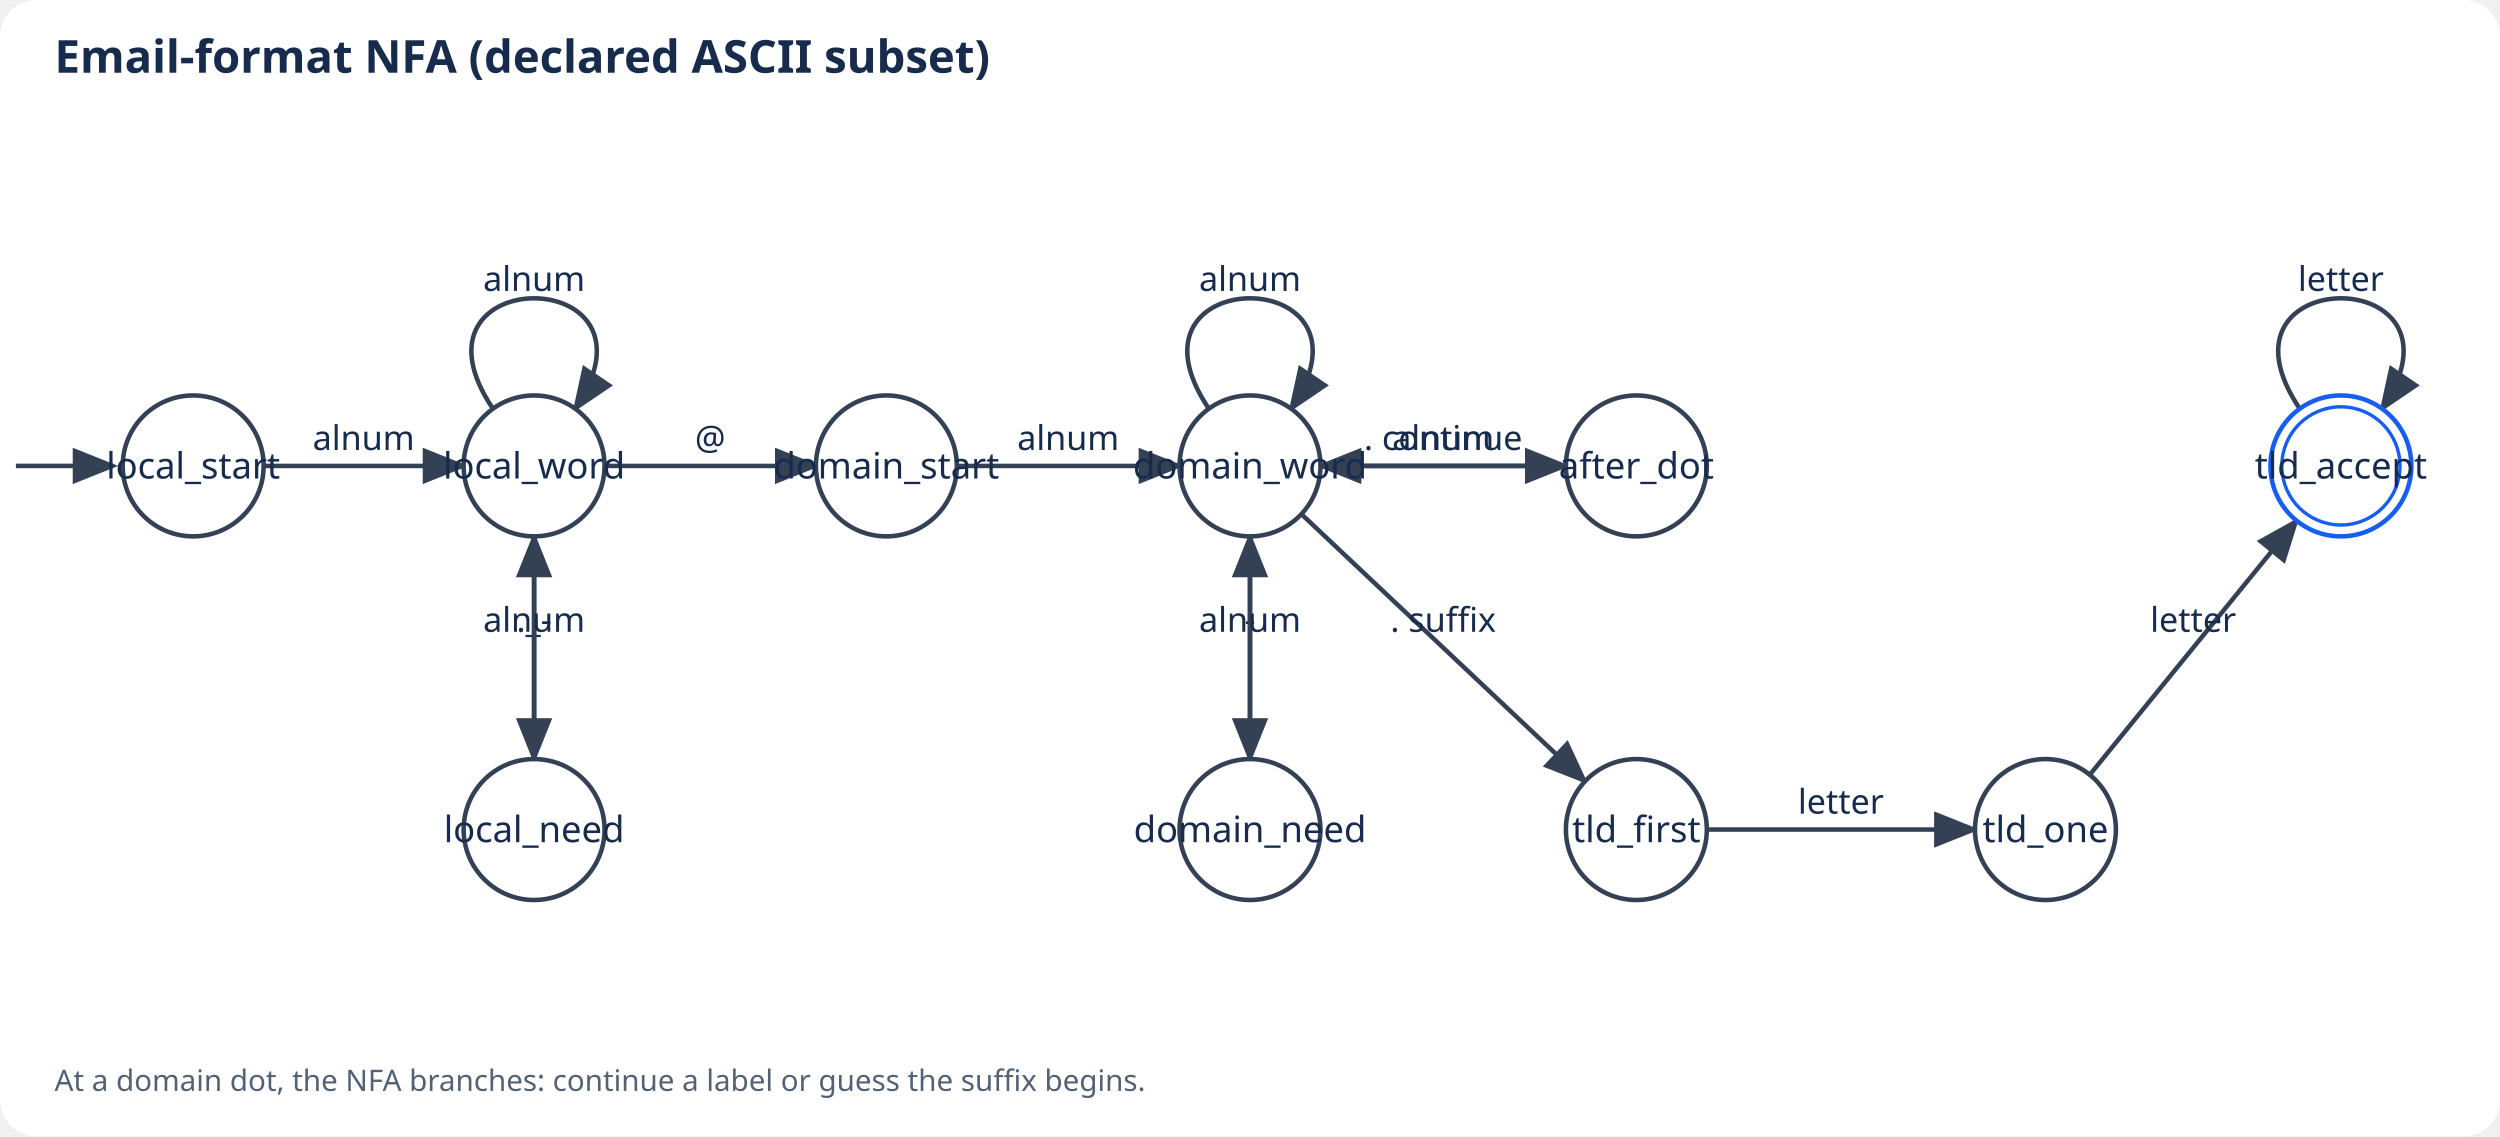
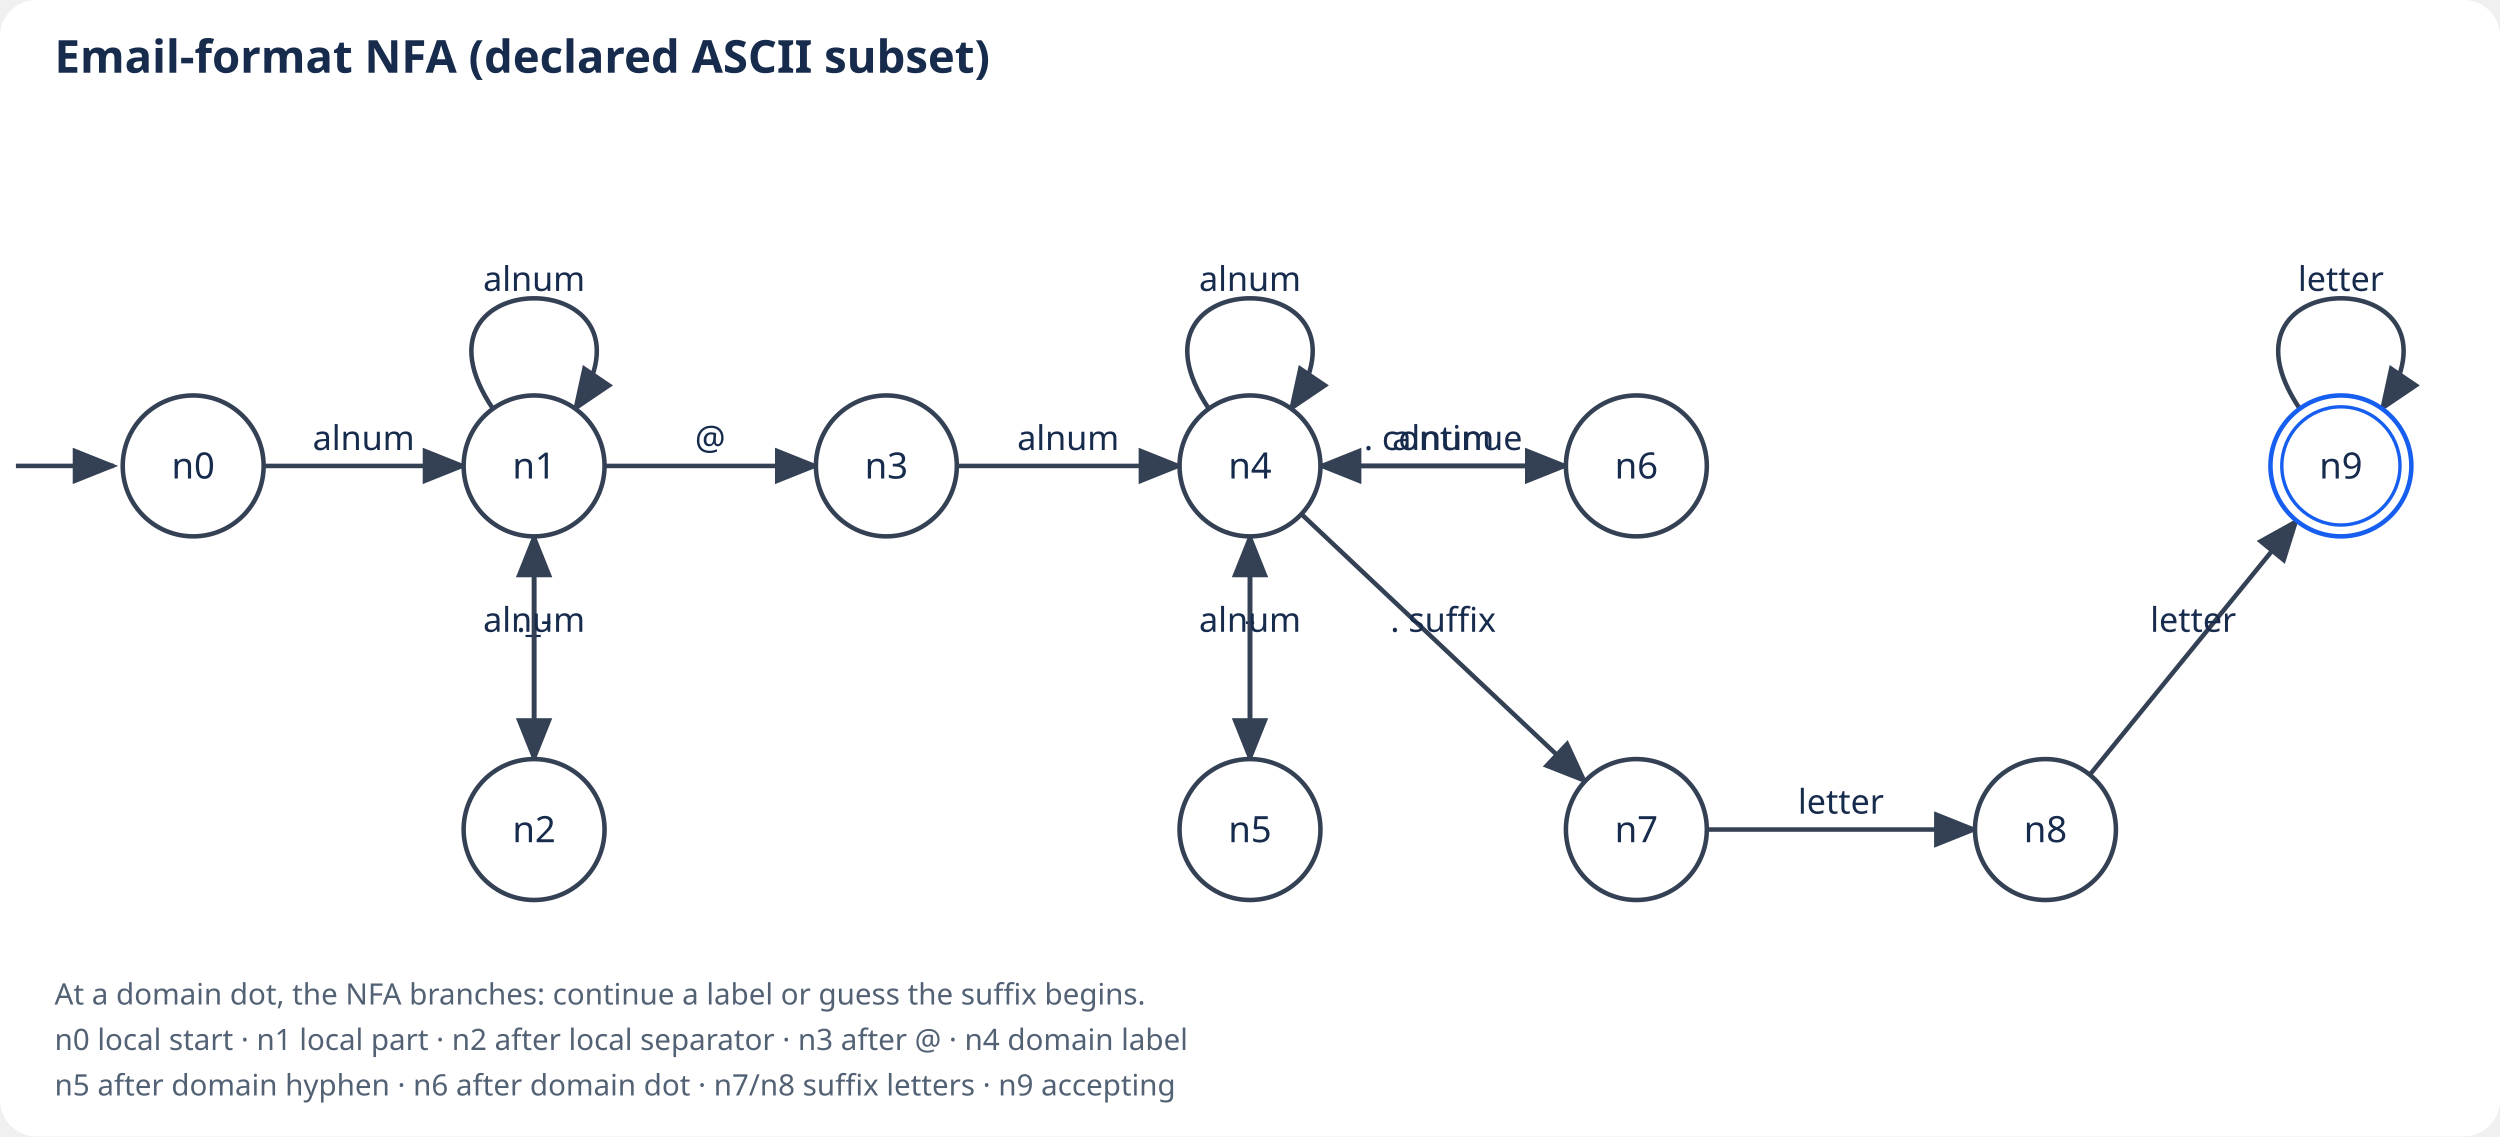
<svg xmlns="http://www.w3.org/2000/svg" viewBox="0 0 1100 500" role="img" aria-label="Email-format NFA (declared ASCII subset)">
  <defs>
    <marker id="arrow" markerWidth="10" markerHeight="8" refX="9" refY="4" orient="auto">
      <path d="M0,0 L10,4 L0,8 z" fill="#344054" />
    </marker>
  </defs>
  <rect width="100%" height="100%" rx="16" fill="#fff" />
  <style>text{font-family:system-ui,Segoe UI,sans-serif;fill:#172b4d}.edge{stroke:#344054;stroke-width:2;fill:none;marker-end:url(#arrow)}.node{fill:#fff;stroke:#344054;stroke-width:2}.accept{stroke:#155eef}.label{font-size:15px}.small{font-size:13px;fill:#526174}</style>
  <text x="24" y="32" font-size="20" font-weight="700">Email-format NFA (declared ASCII subset)</text>
  <path class="edge" d="M116.0,205.0 Q160.0,205.0 204.0,205.0" />
  <text class="label" text-anchor="middle" x="160.0" y="198.0">alnum</text>
  <path class="edge" d="M217,180 C173,115 297,115 253,180" />
  <text class="label" text-anchor="middle" x="235.0" y="128.0">alnum</text>
  <path class="edge" d="M235.0,236.0 Q235.0,285.0 235.0,334.0" />
  <text class="label" text-anchor="middle" x="235.0" y="278.0">._-</text>
  <path class="edge" d="M235.0,334.0 Q235.0,285.0 235.0,236.0" />
  <text class="label" text-anchor="middle" x="235.0" y="278.0">alnum</text>
  <path class="edge" d="M266.0,205.0 Q312.5,205.0 359.0,205.0" />
  <text class="label" text-anchor="middle" x="312.5" y="198.0">@</text>
  <path class="edge" d="M421.0,205.0 Q470.0,205.0 519.0,205.0" />
  <text class="label" text-anchor="middle" x="470.0" y="198.0">alnum</text>
  <path class="edge" d="M532,180 C488,115 612,115 568,180" />
  <text class="label" text-anchor="middle" x="550.0" y="128.0">alnum</text>
  <path class="edge" d="M550.0,236.0 Q550.0,285.0 550.0,334.0" />
  <text class="label" text-anchor="middle" x="550.0" y="278.0">-</text>
  <path class="edge" d="M550.0,334.0 Q550.0,285.0 550.0,236.0" />
  <text class="label" text-anchor="middle" x="550.0" y="278.0">alnum</text>
  <path class="edge" d="M581.0,205.0 Q635.0,205.0 689.0,205.0" />
  <text class="label" text-anchor="middle" x="635.0" y="198.0">. continue</text>
  <path class="edge" d="M572.6,226.2 Q635.0,285.0 697.4,343.8" />
  <text class="label" text-anchor="middle" x="635.0" y="278.0">. suffix</text>
  <path class="edge" d="M689.0,205.0 Q635.0,205.0 581.0,205.0" />
  <text class="label" text-anchor="middle" x="635.0" y="198.0">alnum</text>
  <path class="edge" d="M751.0,365.0 Q810.0,365.0 869.0,365.0" />
  <text class="label" text-anchor="middle" x="810.0" y="358.0">letter</text>
  <path class="edge" d="M919.5,340.9 Q965.0,285.0 1010.5,229.1" />
  <text class="label" text-anchor="middle" x="965.0" y="278.0">letter</text>
  <path class="edge" d="M1012,180 C968,115 1092,115 1048,180" />
  <text class="label" text-anchor="middle" x="1030.0" y="128.0">letter</text>
  <path class="edge" d="M7,205 L50,205" />
  <circle class="node" cx="85" cy="205" r="31" />
-   <text text-anchor="middle" dominant-baseline="middle" x="85" y="205" font-size="16">local_start</text>
+   <text text-anchor="middle" dominant-baseline="middle" x="85" y="205" font-size="16">n0</text>
  <circle class="node" cx="235" cy="205" r="31" />
-   <text text-anchor="middle" dominant-baseline="middle" x="235" y="205" font-size="16">local_word</text>
+   <text text-anchor="middle" dominant-baseline="middle" x="235" y="205" font-size="16">n1</text>
  <circle class="node" cx="235" cy="365" r="31" />
-   <text text-anchor="middle" dominant-baseline="middle" x="235" y="365" font-size="16">local_need</text>
+   <text text-anchor="middle" dominant-baseline="middle" x="235" y="365" font-size="16">n2</text>
  <circle class="node" cx="390" cy="205" r="31" />
-   <text text-anchor="middle" dominant-baseline="middle" x="390" y="205" font-size="16">domain_start</text>
+   <text text-anchor="middle" dominant-baseline="middle" x="390" y="205" font-size="16">n3</text>
  <circle class="node" cx="550" cy="205" r="31" />
-   <text text-anchor="middle" dominant-baseline="middle" x="550" y="205" font-size="16">domain_word</text>
+   <text text-anchor="middle" dominant-baseline="middle" x="550" y="205" font-size="16">n4</text>
  <circle class="node" cx="720" cy="205" r="31" />
-   <text text-anchor="middle" dominant-baseline="middle" x="720" y="205" font-size="16">after_dot</text>
+   <text text-anchor="middle" dominant-baseline="middle" x="720" y="205" font-size="16">n6</text>
  <circle class="node" cx="550" cy="365" r="31" />
-   <text text-anchor="middle" dominant-baseline="middle" x="550" y="365" font-size="16">domain_need</text>
+   <text text-anchor="middle" dominant-baseline="middle" x="550" y="365" font-size="16">n5</text>
  <circle class="node" cx="720" cy="365" r="31" />
-   <text text-anchor="middle" dominant-baseline="middle" x="720" y="365" font-size="16">tld_first</text>
+   <text text-anchor="middle" dominant-baseline="middle" x="720" y="365" font-size="16">n7</text>
  <circle class="node" cx="900" cy="365" r="31" />
-   <text text-anchor="middle" dominant-baseline="middle" x="900" y="365" font-size="16">tld_one</text>
+   <text text-anchor="middle" dominant-baseline="middle" x="900" y="365" font-size="16">n8</text>
  <circle class="node accept" cx="1030" cy="205" r="31" />
  <circle cx="1030" cy="205" r="26" fill="none" stroke="#155eef" stroke-width="1.5" />
-   <text text-anchor="middle" dominant-baseline="middle" x="1030" y="205" font-size="16">tld_accept</text>
-   <text class="small" x="24" y="480">At a domain dot, the NFA branches: continue a label or guess the suffix begins.</text>
+   <text text-anchor="middle" dominant-baseline="middle" x="1030" y="205" font-size="16">n9</text>
+   <text class="small" x="24" y="442">At a domain dot, the NFA branches: continue a label or guess the suffix begins.</text>
+   <text class="small" x="24" y="462">n0 local start · n1 local part · n2 after local separator · n3 after @ · n4 domain label</text>
+   <text class="small" x="24" y="482">n5 after domain hyphen · n6 after domain dot · n7/n8 suffix letters · n9 accepting</text>
</svg>
